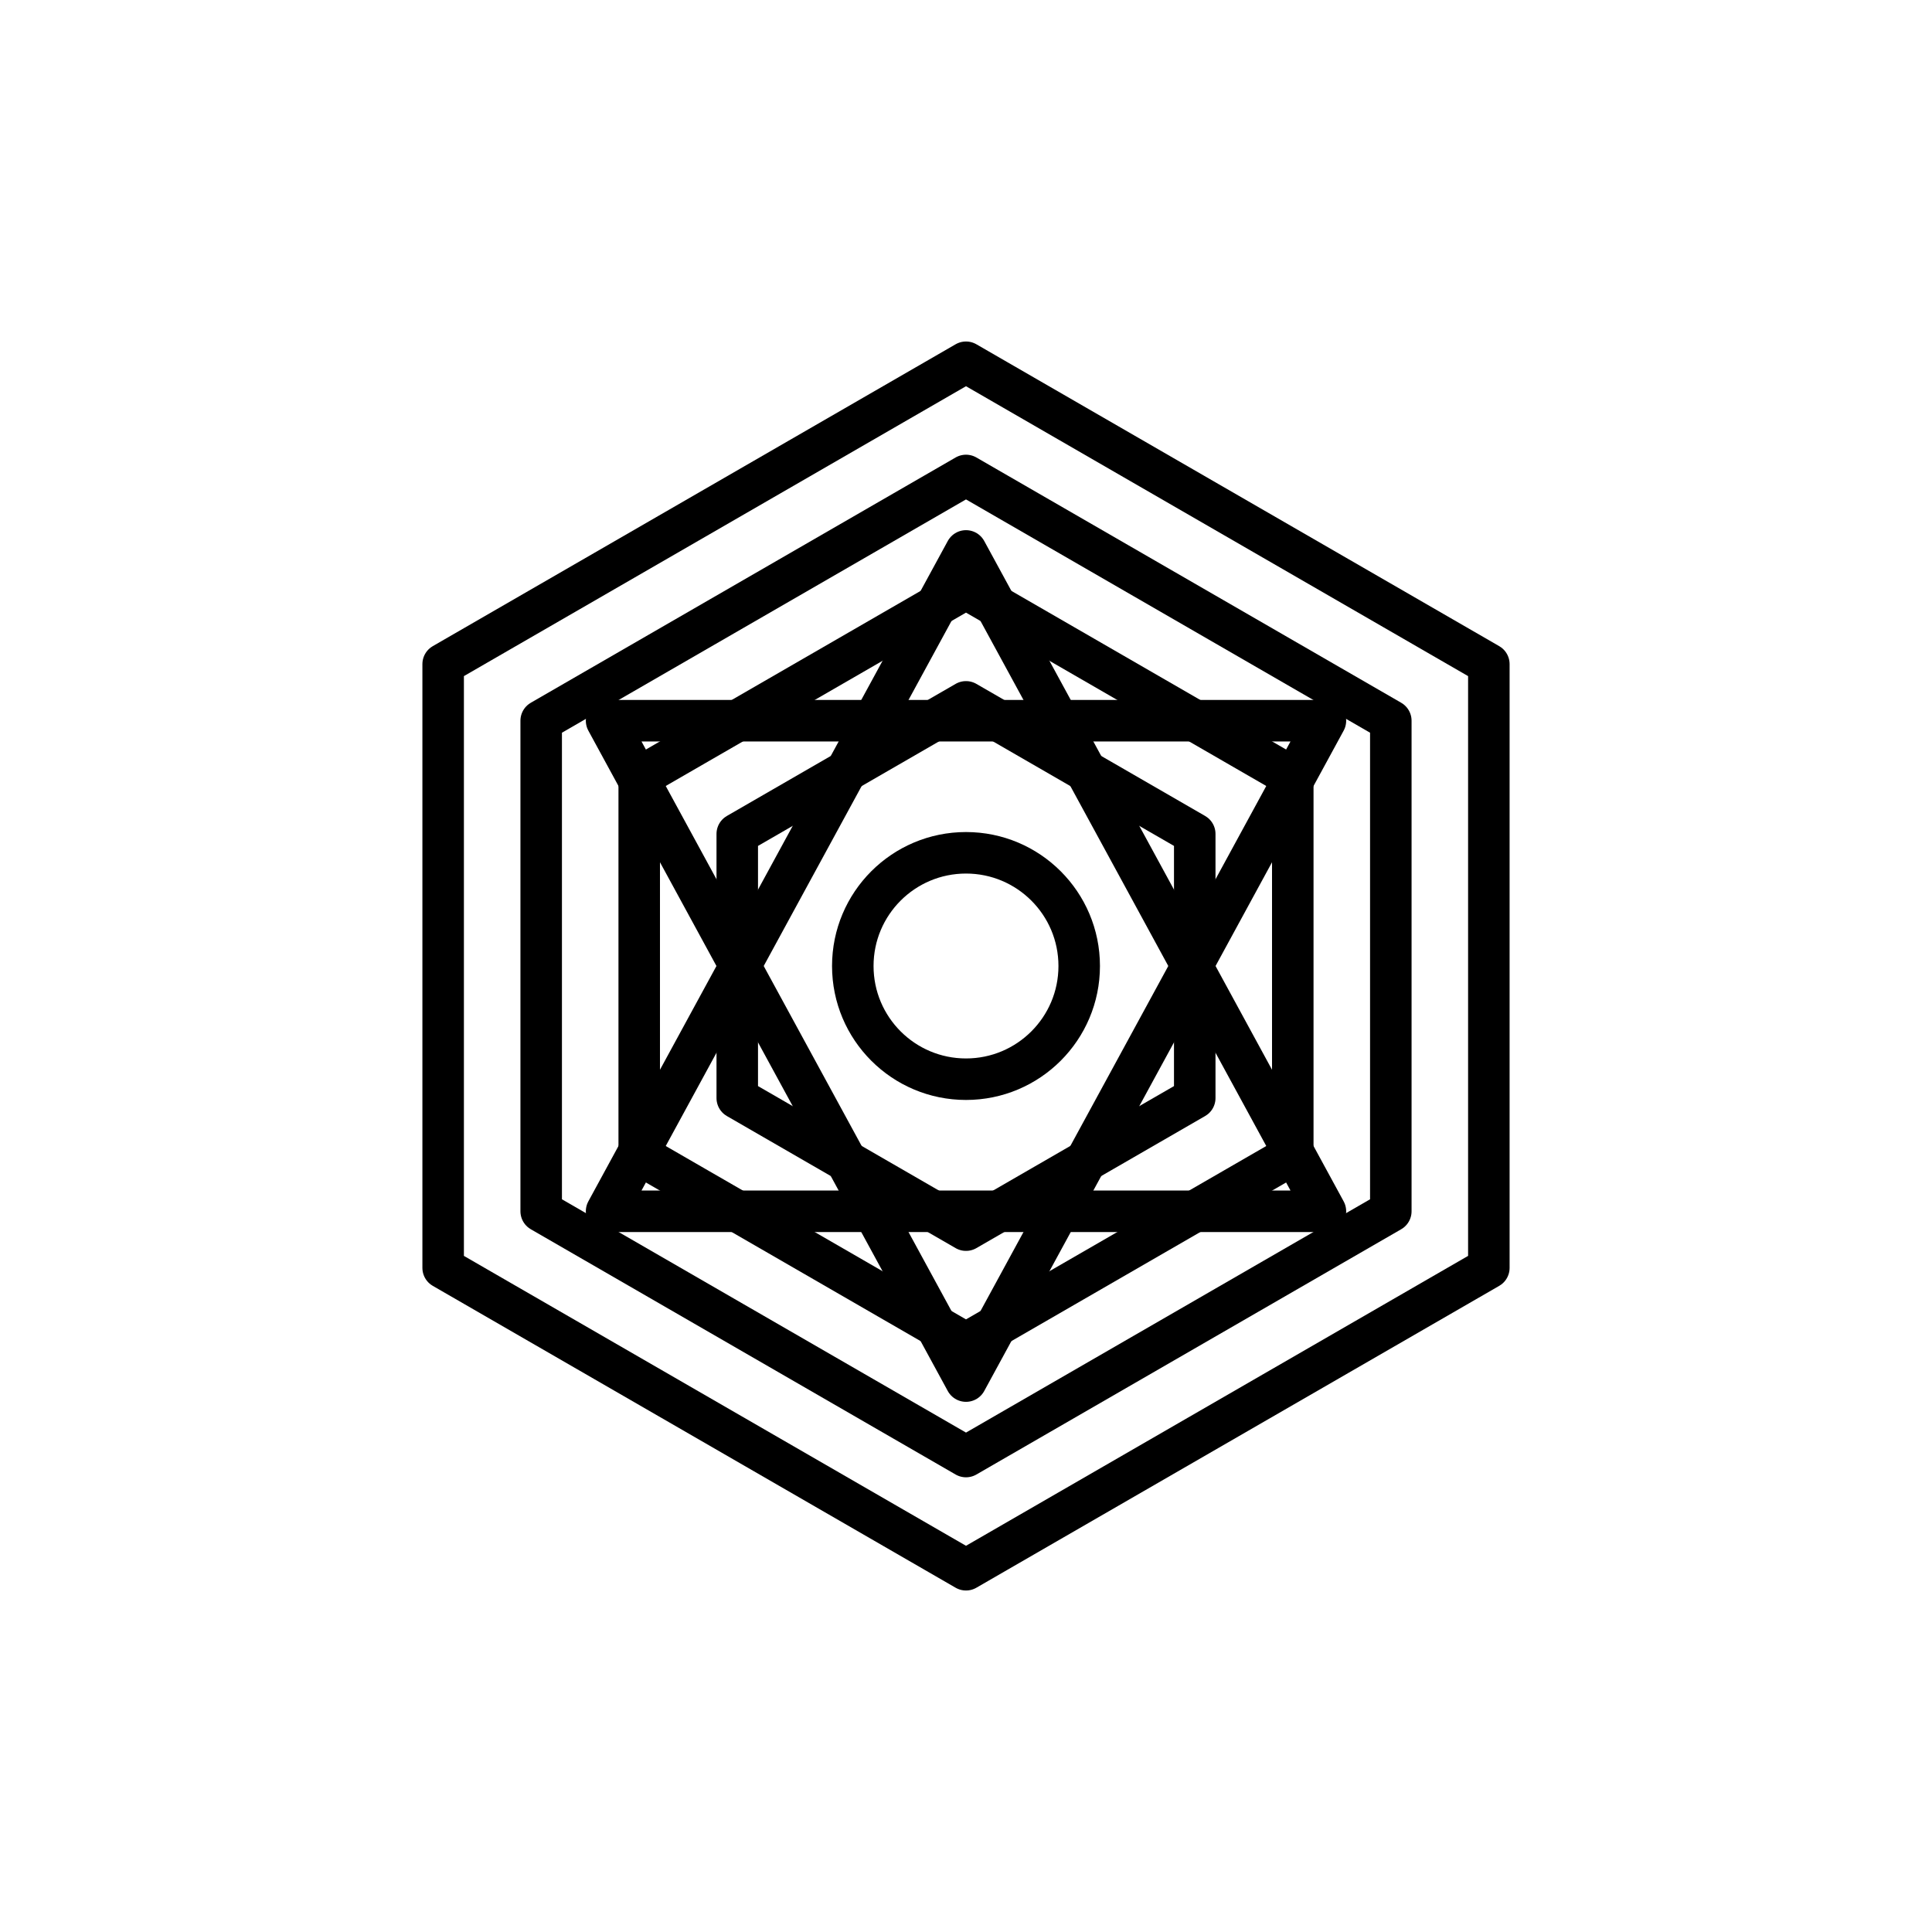
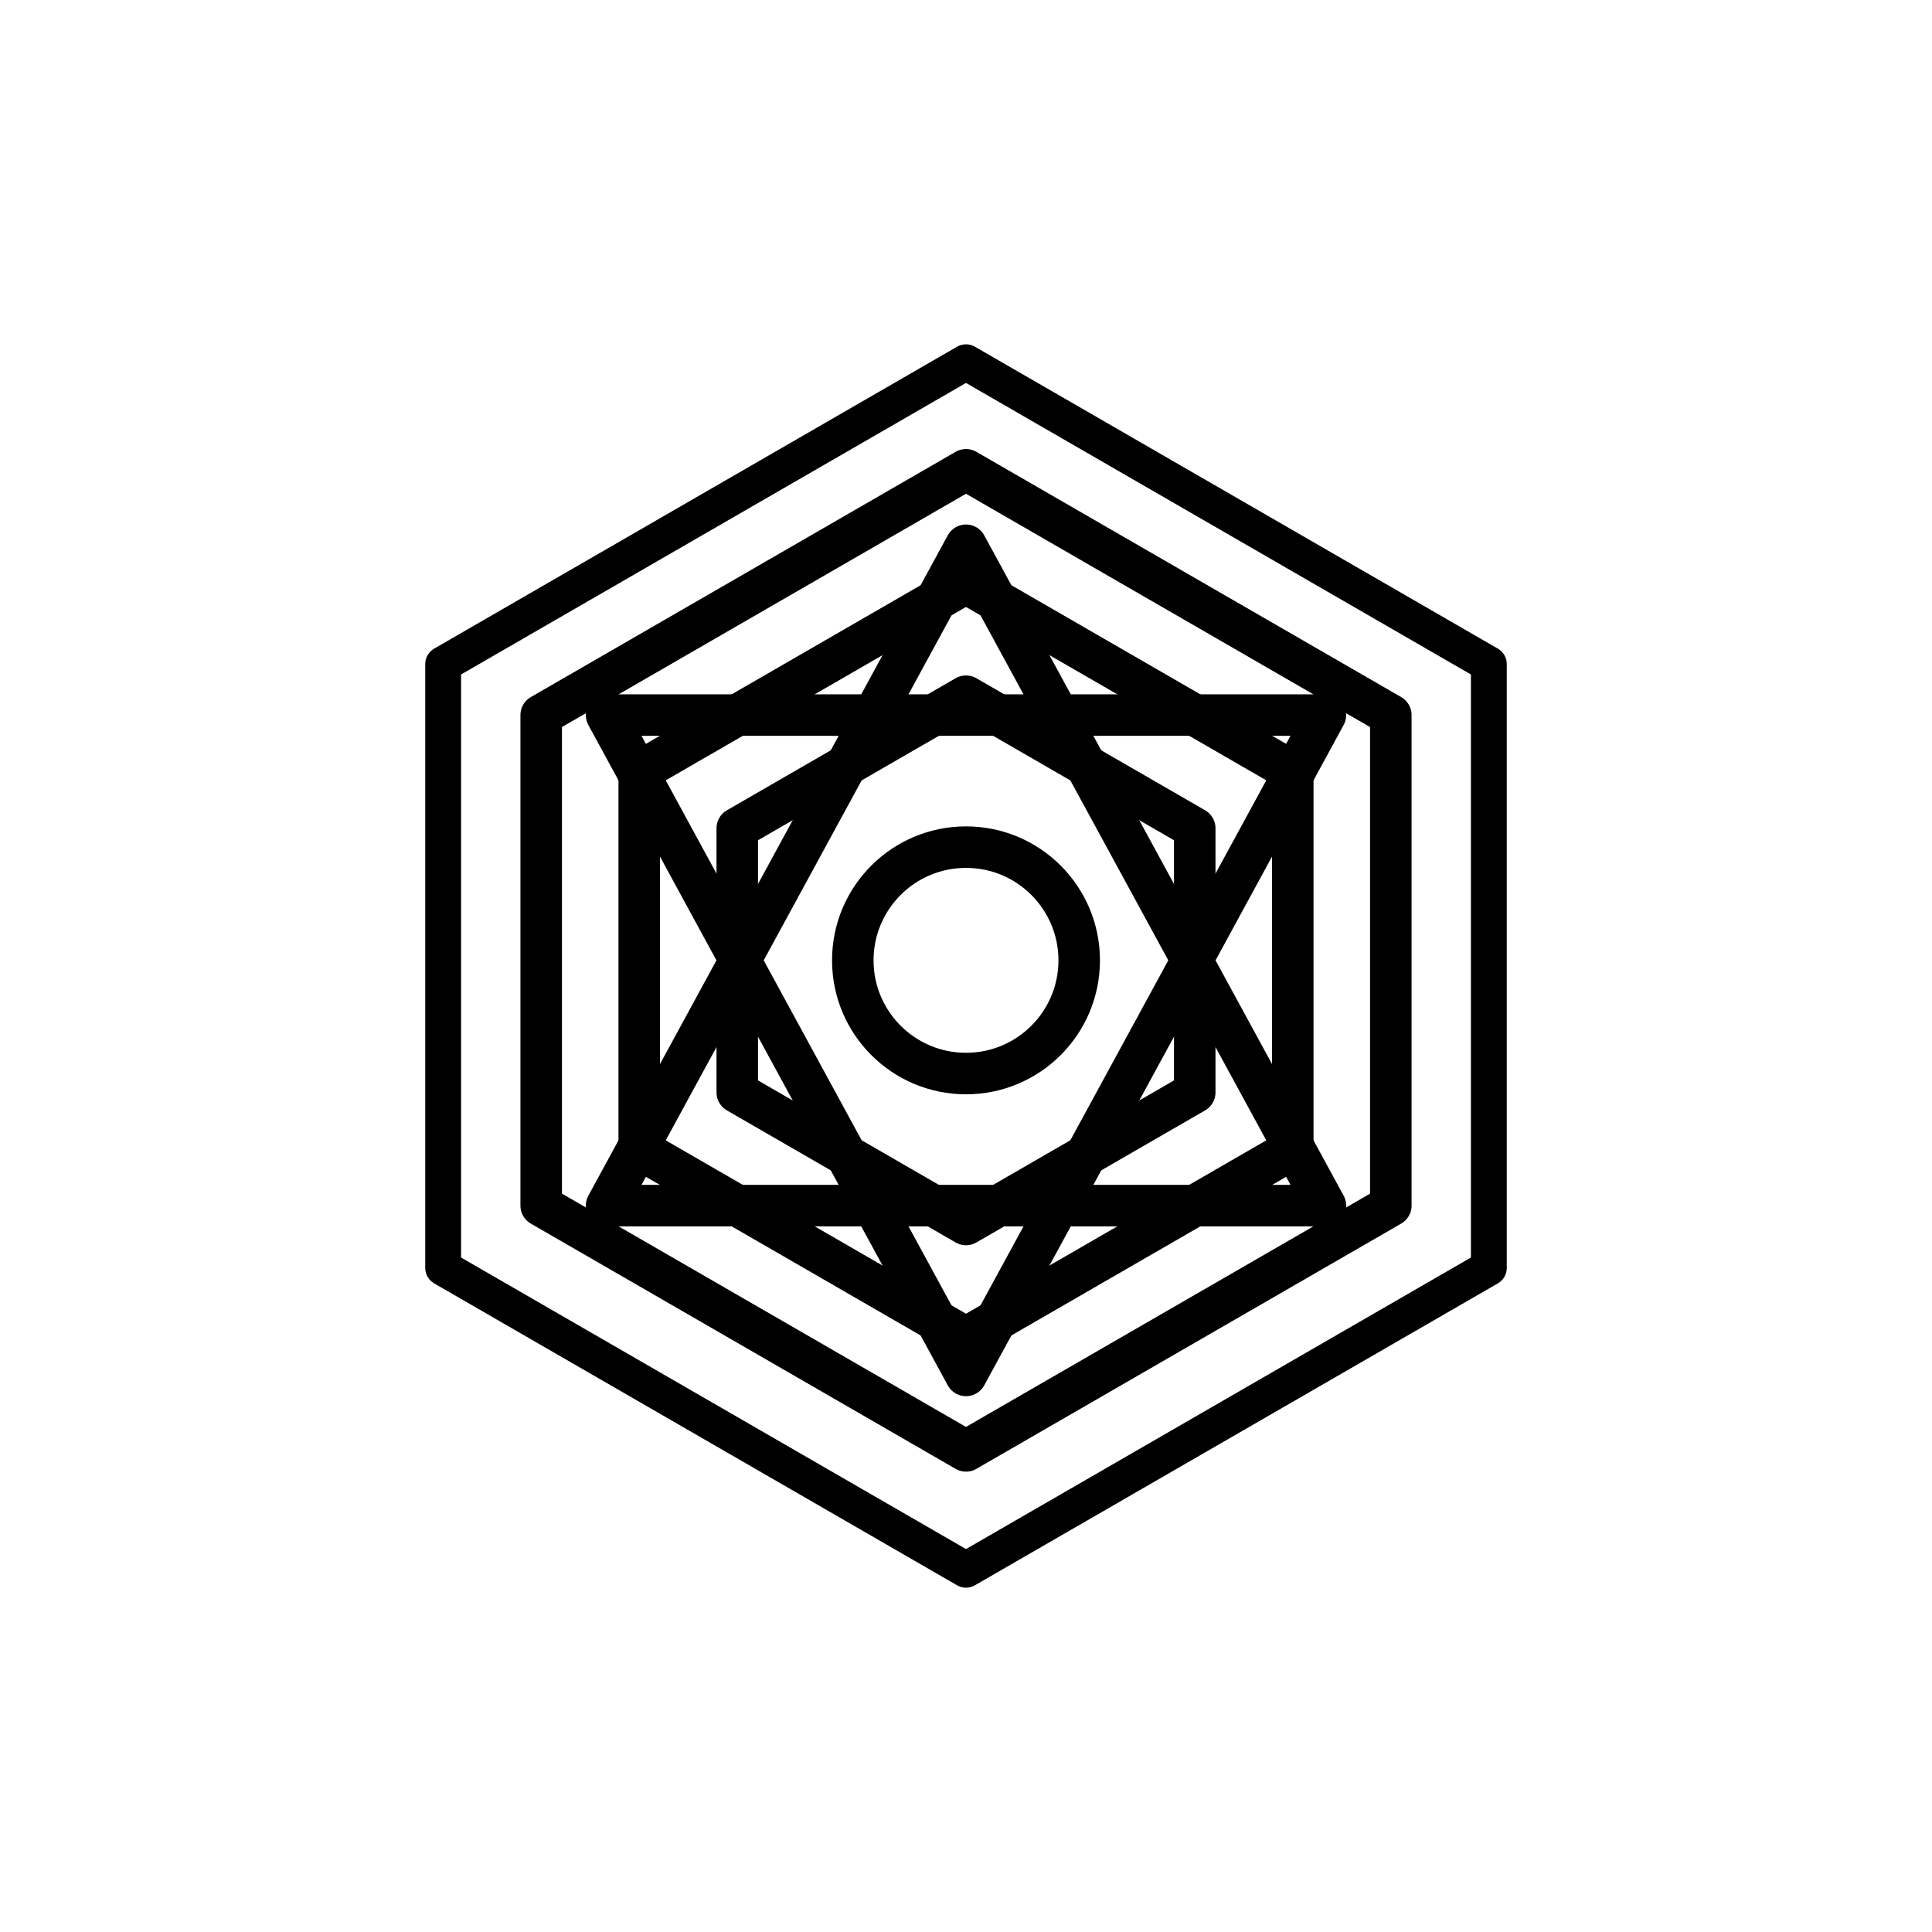
<svg xmlns="http://www.w3.org/2000/svg" viewBox="0 0 1024 1024" fill="none" stroke="currentColor" stroke-width="22" stroke-linecap="round" stroke-linejoin="round">
-   <polygon points="512 192 789.12 352 789.12 672 512 832 234.88 672 234.88 352" />
-   <polygon points="512 252 737.16 382 737.16 642 512 772 286.84 642 286.84 382" />
-   <polygon points="512 312 685.2 412 685.2 612 512 712 338.8 612 338.8 412" />
-   <polygon points="512 372 633.24 442 633.24 582 512 652 390.76 582 390.76 442" />
-   <circle cx="512" cy="512" r="60" />
-   <polygon points="512 292 321.5 642 702.5 642" />
-   <polygon points="512 732 702.5 382 321.5 382" />
+   <polygon points="512 192 789.12 352 789.12 672 512 832 234.88 672 234.88 352" stroke-width="19" />
+   <g transform="translate(0 -3)">
+     <polygon points="512 252 737.16 382 737.16 642 512 772 286.84 642 286.84 382" />
+     <polygon points="512 312 685.2 412 685.2 612 512 712 338.8 612 338.8 412" />
+     <polygon points="512 372 633.24 442 633.24 582 512 652 390.76 582 390.76 442" />
+     <circle cx="512" cy="512" r="60" />
+     <polygon points="512 292 321.5 642 702.5 642" />
+     <polygon points="512 732 702.5 382 321.5 382" />
+   </g>
</svg>
